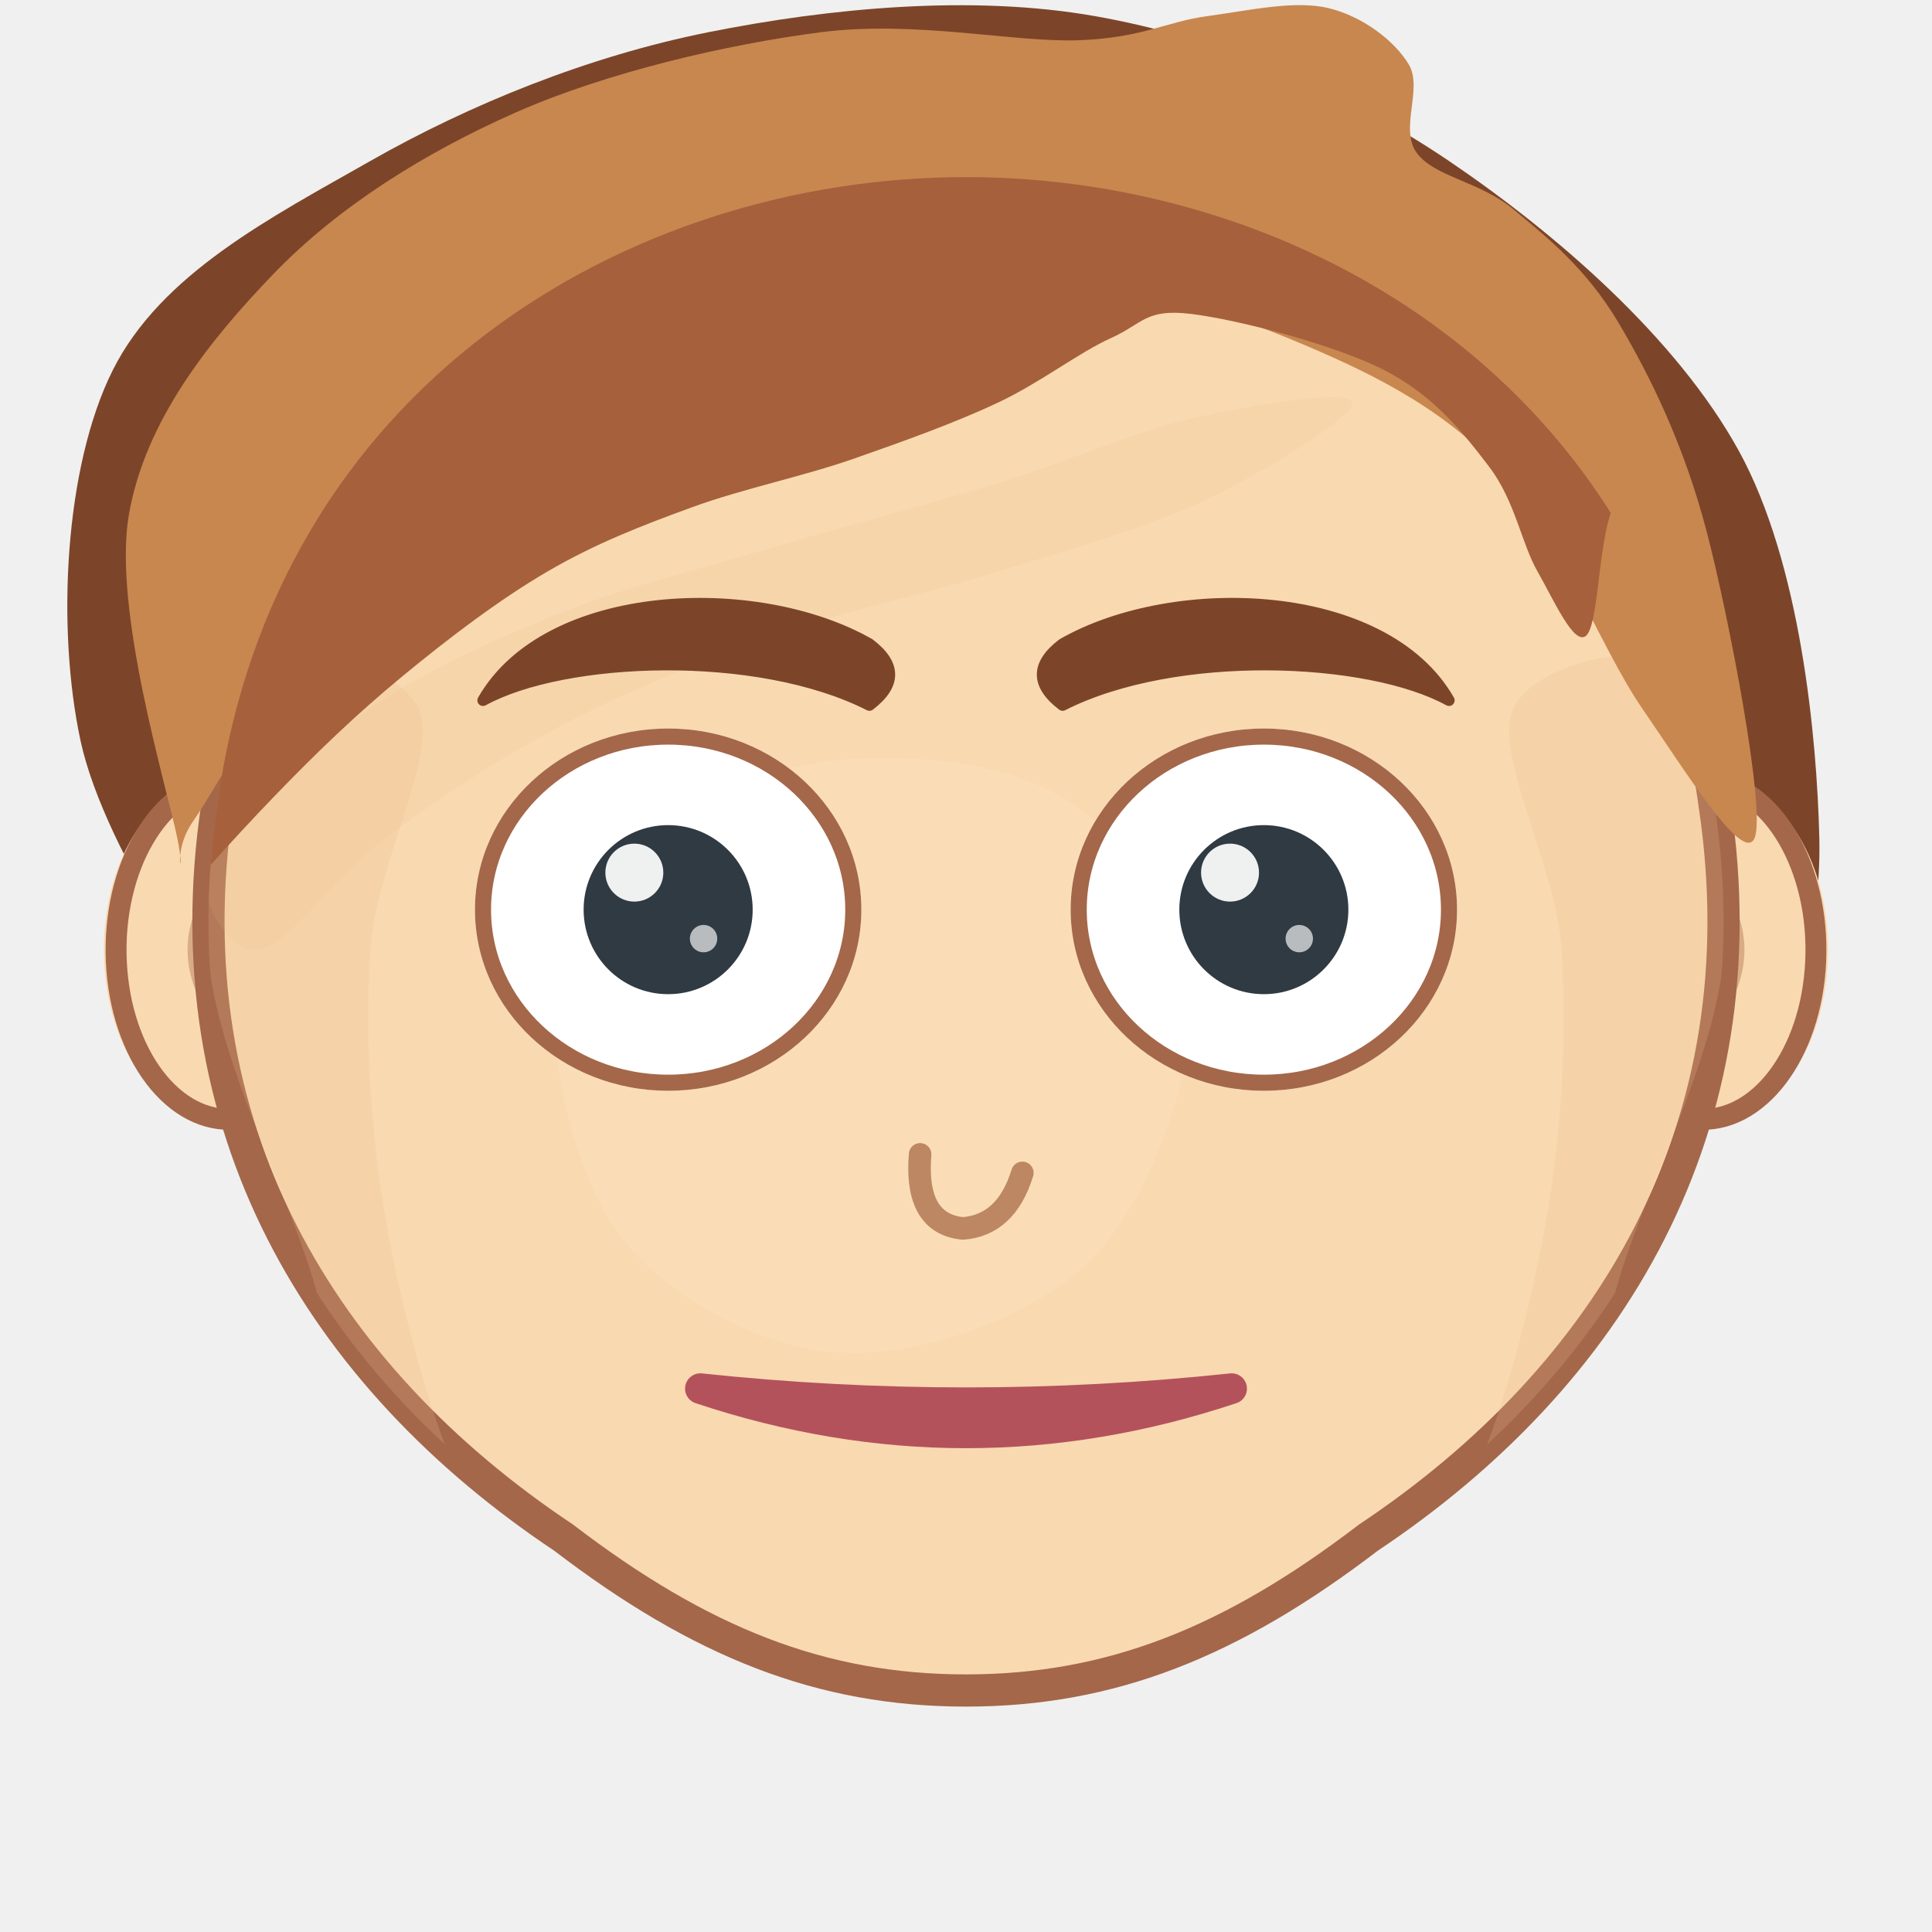
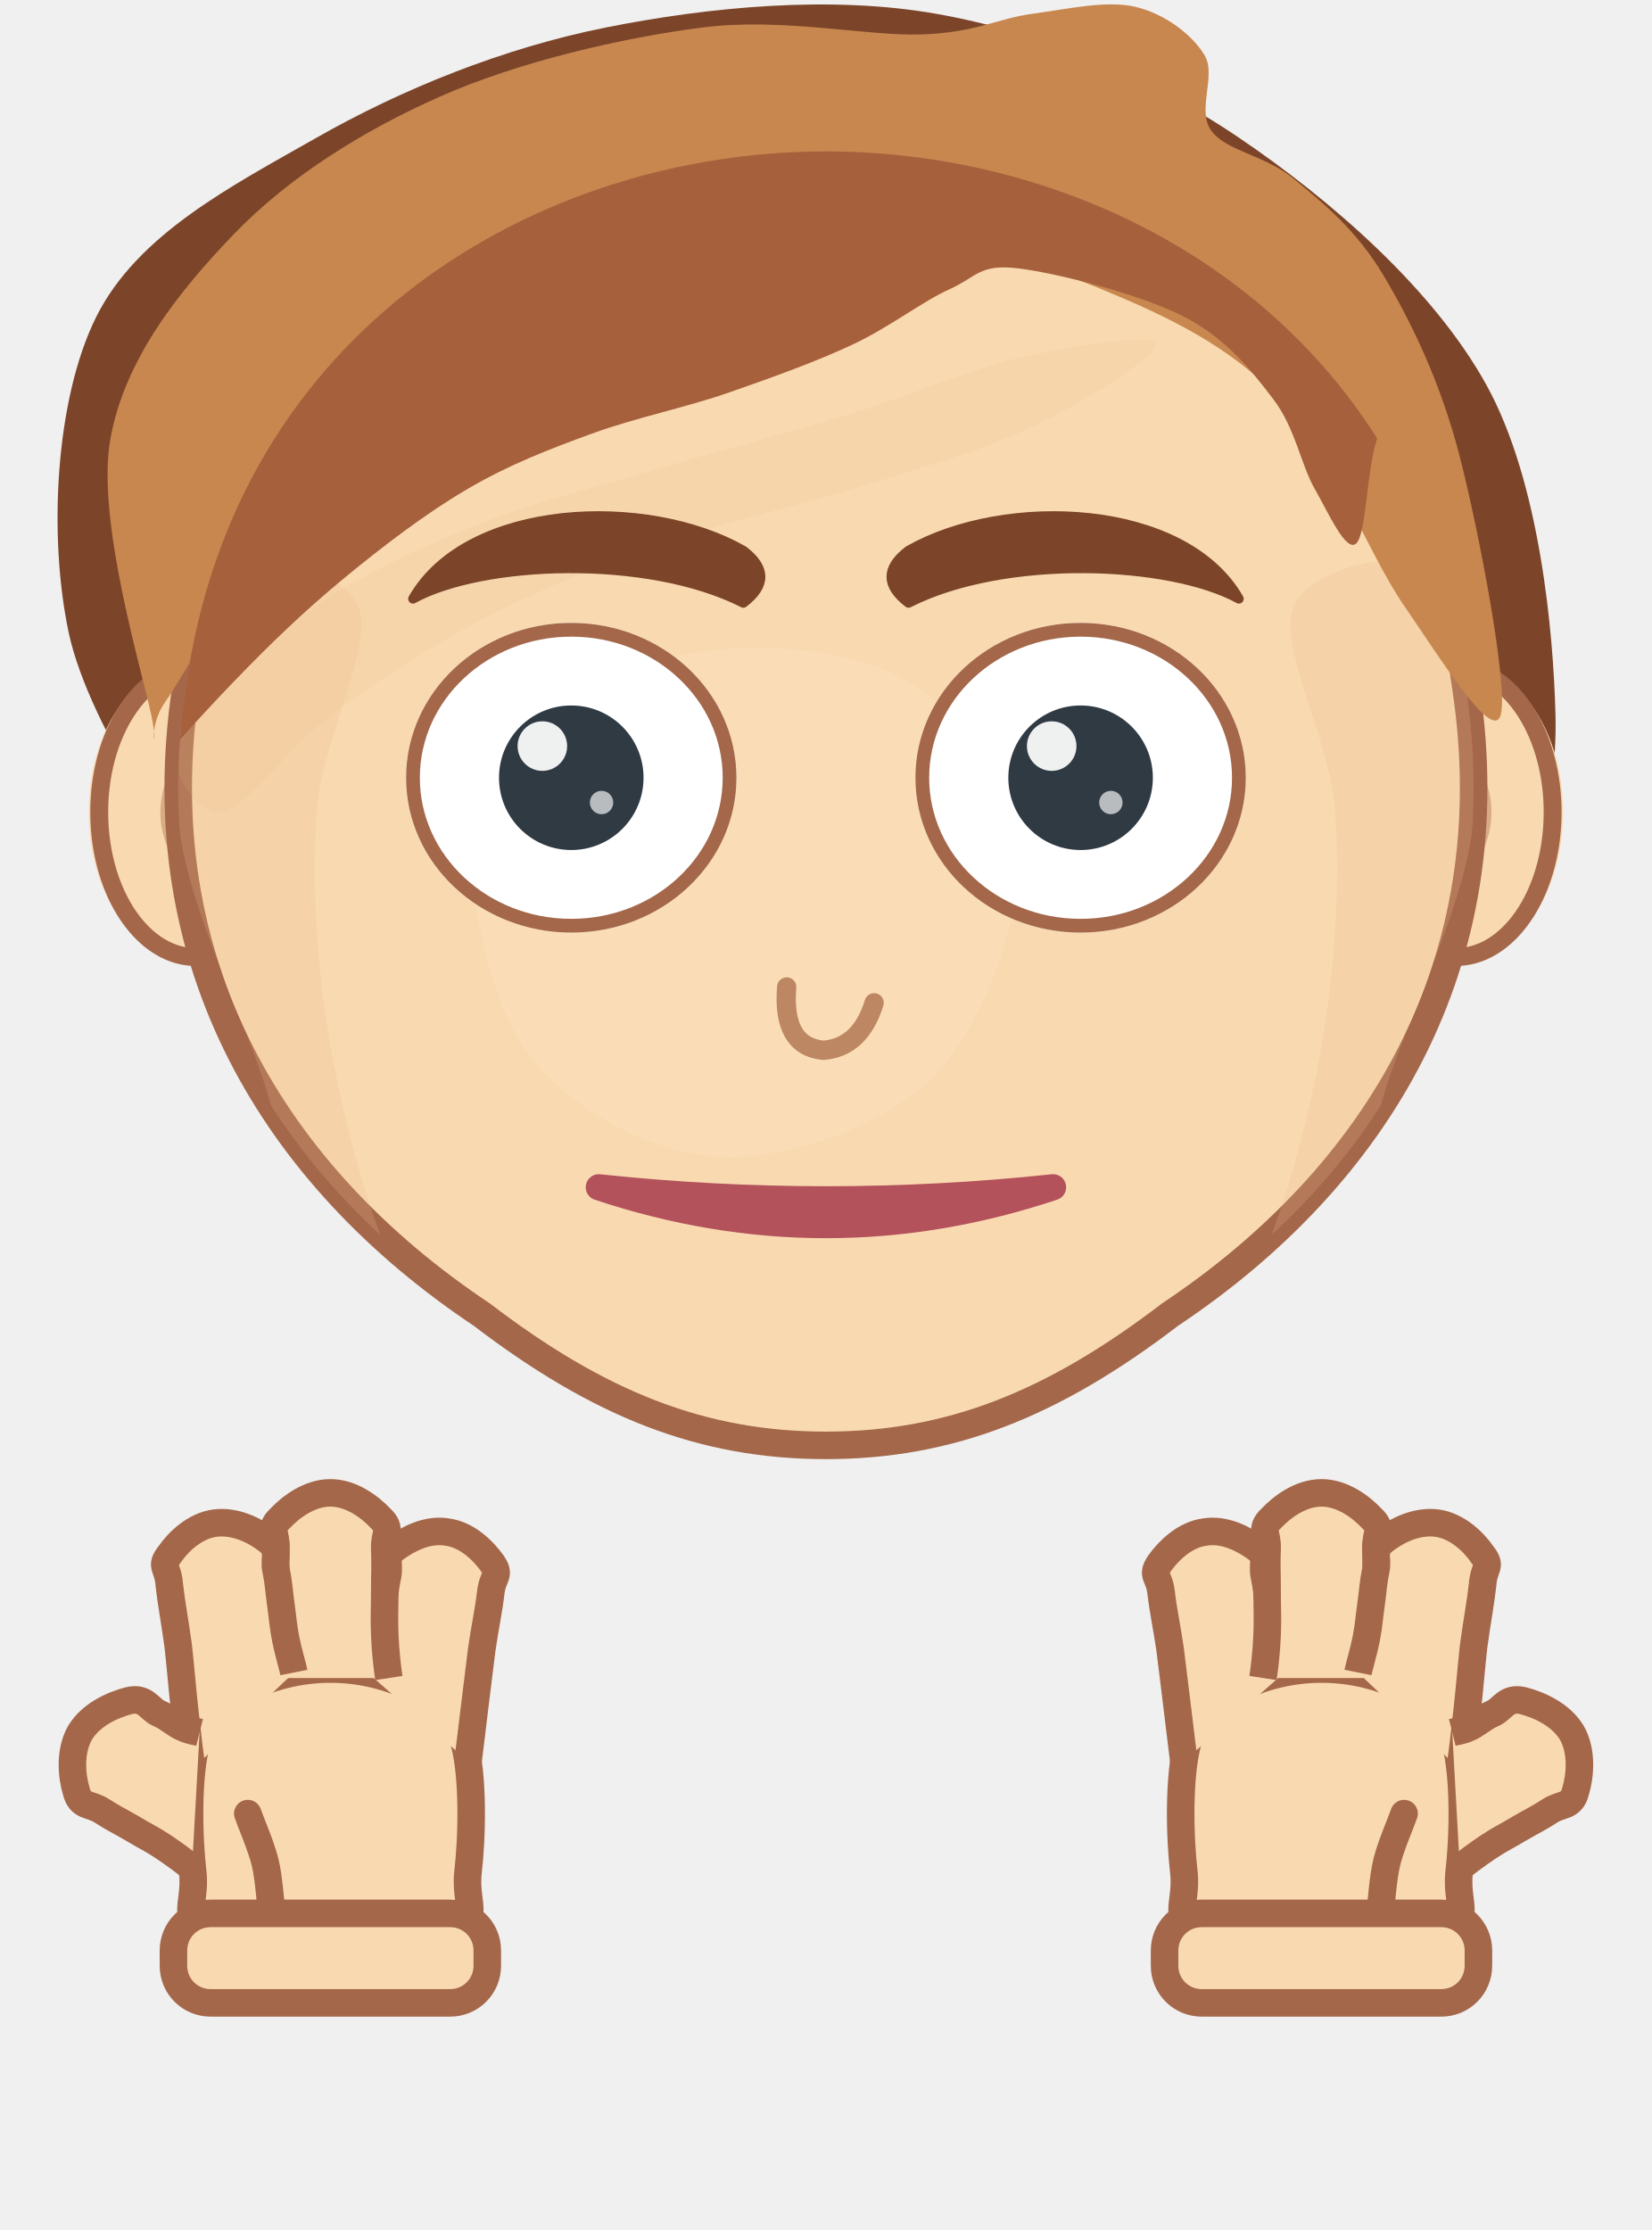
- <svg xmlns="http://www.w3.org/2000/svg" viewBox="0 0 240 240" role="img" aria-label="Cartoon mascot face">
+ <svg xmlns="http://www.w3.org/2000/svg" viewBox="0 0 240 324" role="img" aria-label="Cartoon mascot face">
  <defs>
    <clipPath id="eyeSocketLeft">
      <ellipse cx="83" cy="113" rx="24" ry="22.5" id="ellipse-1" />
    </clipPath>
    <clipPath id="eyeSocketRight">
      <ellipse cx="157" cy="113" rx="24" ry="22.5" id="ellipse-2" />
    </clipPath>
    <clipPath id="headShape">
      <path d="M120 22 C162 22 206 48 213 100 C219 140 200 171 170 191 C153 204 138 210 120 210 C102 210 87 204 70 191 C40 171 21 140 27 100 C34 48 78 22 120 22 Z" id="path-1" />
    </clipPath>
  </defs>
+   <g id="handLeft" data-name="Left hand">
+     <path id="handLeftPalm" data-name="Palm" d="M 32 281 C 25.4 279.4 28.6 277.1 28 272 C 27.4 266.9 27.2 257.9 28.6 253 C 30 248.1 32 247.4 35.6 245.5 C 39.2 243.6 43.5 242.5 48 242.5 C 52.5 242.5 56.8 243.6 60.4 245.5 C 64 247.4 66 248.1 67.4 253 C 68.8 257.9 68.6 266.9 68 272 C 67.4 277.1 70.6 279.4 64 281 C 57.4 282.7 38.6 282.7 32 281 Z M 36 263.5 C 36.4 264.7 37.9 268.1 38.5 270.5 C 39.1 272.9 39.3 276.8 39.5 278" fill="#f9d9b0" stroke="#a4674a" stroke-width="4" stroke-linejoin="round" stroke-linecap="round" />
+     <path id="handLeftRing" data-name="Ring" d="M 53.5 243.1 C 53.8 242.1 54.4 240.4 54.8 238.4 C 55.2 236.5 55.3 235.7 55.6 233.7 C 55.9 231.8 55.9 230.9 56.3 229 C 56.7 227.2 55.7 226.2 57.5 224.9 C 59.3 223.6 62.1 222.1 65 222.6 C 67.9 223 70.2 225.3 71.5 227.1 C 72.8 229 71.6 228.8 71.3 231.4 C 71 234 70.5 236.2 70 239.6 C 69.6 242.9 69.4 244.4 69 247.7 C 68.6 251.1 68.2 254.2 68 255.9 M 54.6 239.7 C 54.6 239.7 54.6 239.7 54.6 239.7 C 54.6 239.7 54.6 239.7 54.6 239.7 C 54.6 239.7 54.6 239.7 54.6 239.7 C 54.6 239.7 54.6 239.7 54.6 239.7 Z" fill="#f9d9b0" stroke="#a4674a" stroke-width="4" stroke-linejoin="round" stroke-linecap="butt" />
+     <path id="handLeftMiddle" data-name="Middle" d="M 39.5 243.8 C 39.7 242.5 40 240.1 40.1 237.5 C 40.2 235 40.1 233.9 40.1 231.3 C 40.1 228.7 40 227.2 40.1 225 C 40.2 222.8 39 222.2 40.7 220.6 C 42.3 218.9 45 216.9 48 216.9 C 51 216.9 53.7 218.9 55.3 220.6 C 57 222.2 55.8 222.8 55.9 225 C 56 227.2 55.9 228.7 55.9 231.3 C 55.9 233.9 55.8 235 55.9 237.5 C 56 240.1 56.3 242.5 56.5 243.8 M 40.1 237.6 C 40.1 237.6 40.1 237.6 40.1 237.6 C 40.1 237.6 40.1 237.6 40.1 237.6 C 40.1 237.6 40.1 237.6 40.1 237.6 C 40.1 237.6 40.1 237.6 40.1 237.6 Z" fill="#f9d9b0" stroke="#a4674a" stroke-width="4" stroke-linejoin="round" stroke-linecap="butt" />
+     <path id="handLeftIndex" data-name="Index" d="M 27.9 257.1 C 27.6 255.3 27.2 251.9 26.8 248.2 C 26.4 244.5 26.3 242.9 25.9 239.2 C 25.4 235.5 24.9 233 24.6 230.3 C 24.4 227.5 23.2 227.7 24.6 225.9 C 25.9 224 28.3 221.7 31.2 221.3 C 34.2 220.9 37.1 222.4 38.9 223.8 C 40.8 225.3 39.7 226.2 40.1 228.1 C 40.5 230 40.5 231 40.8 233.1 C 41.1 235.2 41.1 236 41.5 238.1 C 41.9 240.1 42.5 242 42.7 243 M 26.2 241.6 C 26.2 241.6 26.2 241.6 26.2 241.6 C 26.2 241.6 26.2 241.6 26.2 241.6 C 26.2 241.6 26.2 241.6 26.2 241.6 C 26.2 241.6 26.2 241.6 26.2 241.6 Z" fill="#f9d9b0" stroke="#a4674a" stroke-width="4" stroke-linejoin="round" stroke-linecap="butt" />
+     <path id="handLeftThumb" data-name="Thumb" d="M 27.9 271.4 C 27.1 270.7 25.5 269.5 23.7 268.3 C 21.9 267.1 21.1 266.8 19.3 265.7 C 17.4 264.6 16.5 264.2 14.8 263.1 C 13.1 262 11.7 262.6 11.1 260.3 C 10.4 258 10.1 254.5 11.6 251.8 C 13.2 249.1 16.4 247.7 18.7 247.1 C 21.1 246.5 21.7 248.3 23 248.9 C 24.3 249.5 24.1 249.5 24.9 250 C 25.7 250.5 26 250.8 26.8 251.1 C 27.7 251.5 28.6 251.6 29 251.7 M 22.1 267.3 C 22.1 267.3 22.1 267.3 22.1 267.3 C 22.1 267.3 22.1 267.3 22.1 267.3 C 22.1 267.3 22.1 267.3 22.1 267.3 C 22.1 267.3 22.1 267.3 22.1 267.3 Z" fill="#f9d9b0" stroke="#a4674a" stroke-width="4" stroke-linejoin="round" stroke-linecap="butt" />
+     <path id="handLeftCuff" data-name="Cuff" d="M 30.6 278 L 65.4 278 C 68.4 278 70.8 280.4 70.8 283.4 L 70.8 285.6 C 70.8 288.6 68.4 291 65.4 291 L 30.6 291 C 27.6 291 25.2 288.6 25.2 285.6 L 25.2 283.4 C 25.2 280.4 27.6 278 30.6 278 Z" fill="#f9d9b0" stroke="#a4674a" stroke-width="4" stroke-linejoin="round" stroke-linecap="round" />
+   </g>
+   <g id="handRight" data-name="Right hand">
+     <path id="handRightPalm" data-name="Palm" d="M 208 281 C 214.6 279.4 211.4 277.1 212 272 C 212.6 266.9 212.8 257.9 211.4 253 C 210 248.1 208 247.4 204.4 245.5 C 200.8 243.6 196.5 242.5 192 242.5 C 187.5 242.5 183.2 243.6 179.6 245.5 C 176 247.4 174 248.1 172.6 253 C 171.2 257.9 171.4 266.9 172 272 C 172.6 277.1 169.4 279.4 176 281 C 182.6 282.7 201.4 282.7 208 281 Z M 204 263.5 C 203.6 264.7 202.1 268.1 201.5 270.5 C 200.9 272.9 200.7 276.8 200.5 278" fill="#f9d9b0" stroke="#a4674a" stroke-width="4" stroke-linejoin="round" stroke-linecap="round" />
+     <path id="handRightRing" data-name="Ring" d="M 186.5 243.1 C 186.2 242.1 185.6 240.4 185.2 238.4 C 184.8 236.5 184.7 235.7 184.4 233.7 C 184.1 231.8 184.1 230.9 183.7 229 C 183.3 227.2 184.3 226.2 182.5 224.9 C 180.7 223.6 177.9 222.1 175 222.6 C 172.1 223 169.8 225.3 168.5 227.1 C 167.2 229 168.4 228.8 168.7 231.4 C 169 234 169.5 236.2 170 239.6 C 170.4 242.9 170.6 244.4 171 247.7 C 171.4 251.1 171.8 254.2 172 255.9 M 185.4 239.7 C 185.4 239.7 185.4 239.7 185.4 239.7 C 185.4 239.7 185.4 239.7 185.4 239.7 C 185.4 239.7 185.4 239.7 185.4 239.7 C 185.4 239.7 185.4 239.7 185.4 239.7 Z" fill="#f9d9b0" stroke="#a4674a" stroke-width="4" stroke-linejoin="round" stroke-linecap="butt" />
+     <path id="handRightMiddle" data-name="Middle" d="M 200.5 243.8 C 200.3 242.5 200 240.1 199.9 237.5 C 199.8 235 199.9 233.9 199.9 231.3 C 199.9 228.7 200 227.2 199.9 225 C 199.8 222.8 201 222.2 199.3 220.6 C 197.7 218.9 195 216.9 192 216.9 C 189 216.9 186.3 218.9 184.7 220.6 C 183 222.2 184.2 222.8 184.1 225 C 184 227.2 184.1 228.7 184.1 231.3 C 184.1 233.9 184.2 235 184.1 237.5 C 184 240.1 183.7 242.5 183.5 243.8 M 199.9 237.6 C 199.9 237.6 199.9 237.6 199.9 237.6 C 199.9 237.6 199.9 237.6 199.9 237.6 C 199.9 237.6 199.9 237.6 199.9 237.6 C 199.9 237.6 199.9 237.6 199.9 237.6 Z" fill="#f9d9b0" stroke="#a4674a" stroke-width="4" stroke-linejoin="round" stroke-linecap="butt" />
+     <path id="handRightIndex" data-name="Index" d="M 212.1 257.1 C 212.4 255.3 212.8 251.9 213.2 248.2 C 213.6 244.5 213.7 242.9 214.1 239.2 C 214.6 235.5 215.1 233 215.4 230.3 C 215.6 227.5 216.8 227.7 215.4 225.9 C 214.1 224 211.7 221.7 208.8 221.3 C 205.8 220.9 202.9 222.4 201.1 223.8 C 199.2 225.3 200.3 226.2 199.9 228.1 C 199.5 230 199.5 231 199.2 233.1 C 198.9 235.2 198.9 236 198.5 238.1 C 198.1 240.1 197.5 242 197.3 243 M 213.8 241.6 C 213.8 241.6 213.8 241.6 213.8 241.6 C 213.8 241.6 213.8 241.6 213.8 241.6 C 213.8 241.6 213.8 241.6 213.8 241.6 C 213.8 241.6 213.8 241.6 213.8 241.6 Z" fill="#f9d9b0" stroke="#a4674a" stroke-width="4" stroke-linejoin="round" stroke-linecap="butt" />
+     <path id="handRightThumb" data-name="Thumb" d="M 212.1 271.4 C 212.9 270.7 214.5 269.5 216.3 268.3 C 218.1 267.1 218.9 266.8 220.7 265.7 C 222.6 264.6 223.5 264.2 225.2 263.1 C 226.9 262 228.3 262.6 228.9 260.3 C 229.6 258 229.9 254.5 228.4 251.8 C 226.8 249.1 223.6 247.7 221.3 247.1 C 218.9 246.5 218.3 248.3 217 248.9 C 215.7 249.5 215.9 249.5 215.1 250 C 214.3 250.5 214 250.8 213.2 251.1 C 212.3 251.5 211.4 251.6 211 251.7 M 217.9 267.3 C 217.9 267.3 217.9 267.3 217.9 267.3 C 217.9 267.3 217.9 267.3 217.9 267.3 C 217.9 267.3 217.9 267.3 217.9 267.3 C 217.9 267.3 217.9 267.3 217.9 267.3 Z" fill="#f9d9b0" stroke="#a4674a" stroke-width="4" stroke-linejoin="round" stroke-linecap="butt" />
+     <path id="handRightCuff" data-name="Cuff" d="M 209.4 278 L 174.6 278 C 171.6 278 169.2 280.4 169.2 283.4 L 169.2 285.6 C 169.2 288.6 171.6 291 174.6 291 L 209.4 291 C 212.4 291 214.8 288.6 214.8 285.6 L 214.8 283.4 C 214.8 280.4 212.4 278 209.4 278 Z" fill="#f9d9b0" stroke="#a4674a" stroke-width="4" stroke-linejoin="round" stroke-linecap="round" />
+   </g>
  <g id="faceRoot" data-name="Face">
    <path id="hairBack" data-name="Hair back" d="M32 130 C28 127.7 13 106 10 92 C7 78 8 58 14 46 C20 34 33.7 27 46 20 C58.3 13 73 7 88 4 C103 1 120.7 -0.7 136 2 C151.3 4.7 166.7 11 180 20 C193.3 29 208.3 42 216 56 C223.7 70 225.7 91.7 226 104 C226.3 116.3 222.3 132 218 130 C213.7 128 206.3 104 200 92 C193.7 80 188.3 67.3 180 58 C171.7 48.7 161.7 40.7 150 36 C138.3 31.3 122.7 28.3 110 30 C97.3 31.7 84.7 38.3 74 46 C63.3 53.7 52.7 66 46 76 C39.3 86 36.3 97 34 106 C31.7 115 36 132.3 32 130 Z" fill="#7c4529" />
    <g id="earLeft" data-name="Left ear">
      <ellipse id="earLeftShape" data-name="Left ear shape" cx="26.9" cy="118" rx="14" ry="21" fill="#f9d9b0" />
      <path id="earLeftEdge" data-name="Left ear outline" d="M27.5 97 A14 21 0 0 0 29.4 139" fill="none" stroke="#a4674a" stroke-width="2.6" stroke-linecap="round" />
      <path id="earLeftFold" data-name="Left ear fold" d="M27.9 109 Q20.9 118 27.9 127" fill="none" stroke="#bd8763" stroke-width="2.2" stroke-linecap="round" opacity="0.55" />
    </g>
    <g id="earRight" data-name="Right ear">
      <ellipse id="earRightShape" data-name="Right ear shape" cx="213.1" cy="118" rx="14" ry="21" fill="#f9d9b0" />
      <path id="earRightEdge" data-name="Right ear outline" d="M212.5 97 A14 21 0 0 1 210.6 139" fill="none" stroke="#a4674a" stroke-width="2.6" stroke-linecap="round" />
      <path id="earRightFold" data-name="Right ear fold" d="M212.1 109 Q219.1 118 212.1 127" fill="none" stroke="#bd8763" stroke-width="2.2" stroke-linecap="round" opacity="0.55" />
    </g>
    <path id="head" data-name="Head shape" d="M120 22 C162 22 206 48 213 100 C219 140 200 171 170 191 C153 204 138 210 120 210 C102 210 87 204 70 191 C40 171 21 140 27 100 C34 48 78 22 120 22 Z" fill="#f9d9b0" stroke="#a4674a" stroke-width="4" stroke-linejoin="round" />
    <g id="faceShading" data-name="Face shading" clip-path="url(#headShape)">
      <path id="shadeLeft" data-name="Left cheek shade" d="M30.3 84 C26 89.3 24.5 107.3 26 120 C27.5 132.7 35.9 148.3 39.2 160 C42.5 171.7 40.2 182.3 46 190 C51.8 197.7 72 206.7 74 206 C76 205.3 62.3 195 58 186 C53.7 177 50 163.3 48 152 C46 140.7 45.3 128.7 46 118 C46.7 107.3 54.6 93.7 52 88 C49.4 82.3 34.6 78.7 30.3 84 Z" fill="#eab98a" opacity="0.22" />
      <path id="shadeRight" data-name="Right cheek shade" d="M209.7 84 C214 89.3 215.5 107.3 214 120 C212.5 132.7 204.1 148.3 200.8 160 C197.5 171.7 199.8 182.3 194 190 C188.2 197.7 168 206.7 166 206 C164 205.3 177.7 195 182 186 C186.3 177 190 163.3 192 152 C194 140.7 194.7 128.7 194 118 C193.3 107.3 185.4 93.7 188 88 C190.6 82.3 205.4 78.7 209.7 84 Z" fill="#eab98a" opacity="0.22" />
      <path id="faceLight" data-name="Face highlight" d="M70 116 C73.3 106.7 86 99 96 96 C106 93 121.3 93.7 130 98 C138.7 102.3 147 112.3 148 122 C149 131.7 143.3 148.3 136 156 C128.7 163.7 114 168.7 104 168 C94 167.3 81.7 160.7 76 152 C70.3 143.3 66.7 125.3 70 116 Z" fill="#fff1d9" opacity="0.16" />
      <path id="shadeHair" data-name="Hairline shadow" d="M26 106 C28.3 101 38.7 93 46 88 C53.3 83 61.7 79.3 70 76 C78.3 72.7 87 70.7 96 68 C105 65.3 115.3 62.7 124 60 C132.7 57.3 140.7 53.7 148 52 C155.3 50.3 167.7 48.3 168 50 C168.3 51.7 157.3 58.5 150 62 C142.7 65.5 133 68.2 124 71 C115 73.8 105 75.8 96 79 C87 82.2 78 85.8 70 90 C62 94.2 54.3 99.3 48 104 C41.7 108.7 35.7 117.7 32 118 C28.3 118.3 23.7 111 26 106 Z" fill="#eab98a" opacity="0.13" />
    </g>
    <path id="mouth" data-name="Mouth" d="M87 172.5 Q120 176 153 172.5 Q120 183.5 87 172.5 Z" fill="#6d2831" stroke="#b4525c" stroke-width="3.8" stroke-linejoin="round" />
    <path id="tongue" data-name="Tongue" d="M133.9 177 Q120 179 106.1 177 Q120 179 133.9 177 Z" fill="#d9707f" />
    <path id="teeth" data-name="Teeth" d="M96.2 173.3 Q120 175.2 143.8 173.3 Q120 175.2 96.2 173.3 Z" fill="#fff8ec" />
    <g id="eyeLeft" data-name="Left eye" clip-path="url(#eyeSocketLeft)">
      <ellipse id="eyeWhiteLeft" data-name="Left eye white" cx="83" cy="113" rx="24" ry="22.5" fill="#ffffff" />
      <circle id="pupilLeft" data-name="Left pupil" cx="83" cy="113" r="10.5" fill="#2f3a43" />
      <circle id="glintLeft" data-name="Left eye glint" cx="78.8" cy="108.4" r="3.6" fill="#ffffff" opacity="0.92" />
      <circle id="sparkLeft" data-name="Left eye catchlight" cx="87.4" cy="116.6" r="1.7" fill="#ffffff" opacity="0.66" />
      <path id="lidUpperLeft" data-name="Left upper eyelid" d="M37 36.5 L129 36.5 L129 66.5 Q83 82.5 37 66.5 Z" fill="#f9d9b0" stroke="#a4674a" stroke-width="2.6" stroke-linejoin="round" />
      <path id="lidLowerLeft" data-name="Left lower eyelid" d="M37 185.5 L129 185.5 L129 155.5 Q83 143.5 37 155.5 Z" fill="#f9d9b0" stroke="#a4674a" stroke-width="2.2" stroke-linejoin="round" />
      <ellipse id="rimLeft" data-name="Left eye outline" cx="83" cy="113" rx="24" ry="22.5" fill="none" stroke="#a4674a" stroke-width="4" />
    </g>
    <g id="eyeRight" data-name="Right eye" clip-path="url(#eyeSocketRight)">
      <ellipse id="eyeWhiteRight" data-name="Right eye white" cx="157" cy="113" rx="24" ry="22.5" fill="#ffffff" />
      <circle id="pupilRight" data-name="Right pupil" cx="157" cy="113" r="10.5" fill="#2f3a43" />
      <circle id="glintRight" data-name="Right eye glint" cx="152.8" cy="108.4" r="3.6" fill="#ffffff" opacity="0.92" />
      <circle id="sparkRight" data-name="Right eye catchlight" cx="161.4" cy="116.6" r="1.7" fill="#ffffff" opacity="0.66" />
      <path id="lidUpperRight" data-name="Right upper eyelid" d="M111 36.5 L203 36.5 L203 66.5 Q157 82.5 111 66.5 Z" fill="#f9d9b0" stroke="#a4674a" stroke-width="2.6" stroke-linejoin="round" />
      <path id="lidLowerRight" data-name="Right lower eyelid" d="M111 185.5 L203 185.5 L203 155.5 Q157 143.5 111 155.5 Z" fill="#f9d9b0" stroke="#a4674a" stroke-width="2.2" stroke-linejoin="round" />
      <ellipse id="rimRight" data-name="Right eye outline" cx="157" cy="113" rx="24" ry="22.5" fill="none" stroke="#a4674a" stroke-width="4" />
    </g>
    <g id="eyebrows" data-name="Eyebrows" fill="#7c4529" stroke="#7c4529" stroke-width="1.4" stroke-linejoin="round">
      <path id="browLeft" data-name="Left eyebrow" d="M60 87 C68 73 94 72 108 80 Q113 83.8 108 87.6 C94 80.5 70 81.5 60 87 Z" />
      <path id="browRight" data-name="Right eyebrow" d="M180 87 C172 73 146 72 132 80 Q127 83.8 132 87.6 C146 80.5 170 81.5 180 87 Z" />
    </g>
    <path id="nose" data-name="Nose" d="M114.3 143.4 Q113.6 152 119.6 152.6 Q125 152.2 127 145.7" fill="none" stroke="#bd8763" stroke-width="2.8" stroke-linecap="round" stroke-linejoin="round" />
    <path id="hairTop" data-name="Hair top" d="M22 104 C20.7 97.7 14 75.7 16 64 C18 52.3 26 42.3 34 34 C42 25.7 52.7 19 64 14 C75.3 9 90.3 5.5 102 4 C113.7 2.5 126 5.3 134 5 C142 4.7 144.8 2.7 150 2 C155.2 1.3 160.8 0 165 1 C169.2 2 173.2 5 175 8 C176.8 11 173.8 16 176 19 C178.2 22 183.8 22.5 188 26 C192.2 29.5 197 33.3 201 40 C205 46.7 209.2 55.3 212 66 C214.8 76.7 219.3 100.3 218 104 C216.7 107.7 209.3 95.7 204 88 C198.7 80.3 193.3 65.7 186 58 C178.7 50.3 169.7 46 160 42 C150.3 38 138.7 34.7 128 34 C117.3 33.3 106.7 34.3 96 38 C85.3 41.7 73.3 49.3 64 56 C54.7 62.7 46.7 70.3 40 78 C33.3 85.7 27 97.7 24 102 C21 106.3 23.3 110.3 22 104 Z" fill="#c8874f" />
    <g id="hairFront" data-name="Hair front" clip-path="url(#headShape)">
      <path id="hair" data-name="Fringe" d="M4 108 C3.3 94 -1.7 64.7 2 50 C5.7 35.3 14.7 27.7 26 20 C37.3 12.3 54.3 7.3 70 4 C85.7 0.7 102.7 0 120 0 C137.3 0 158 -0.3 174 4 C190 8.3 205.5 15.3 216 26 C226.5 36.7 233.3 54.7 237 68 C240.7 81.3 239.5 104.7 238 106 C236.5 107.3 232 84.7 228 76 C224 67.3 217.7 58.3 214 54 C210.3 49.7 208.3 48.3 206 50 C203.7 51.7 201.5 59.2 200 64 C198.5 68.8 198.5 77.8 197 79 C195.5 80.2 193 74.5 191 71 C189 67.5 188.2 62.2 185 58 C181.8 53.8 178.2 49.2 172 46 C165.8 42.8 153.7 39.7 148 39 C142.3 38.3 142 40.2 138 42 C134 43.8 129.3 47.5 124 50 C118.7 52.5 112.3 54.8 106 57 C99.7 59.2 92.3 60.7 86 63 C79.7 65.3 74 67.5 68 71 C62 74.5 55.7 79.3 50 84 C44.3 88.7 39.3 93.5 34 99 C28.7 104.5 22.7 111.2 18 117 C13.3 122.8 8.3 135.5 6 134 C3.7 132.5 4.7 122 4 108 Z" fill="#a6603c" />
    </g>
  </g>
</svg>
